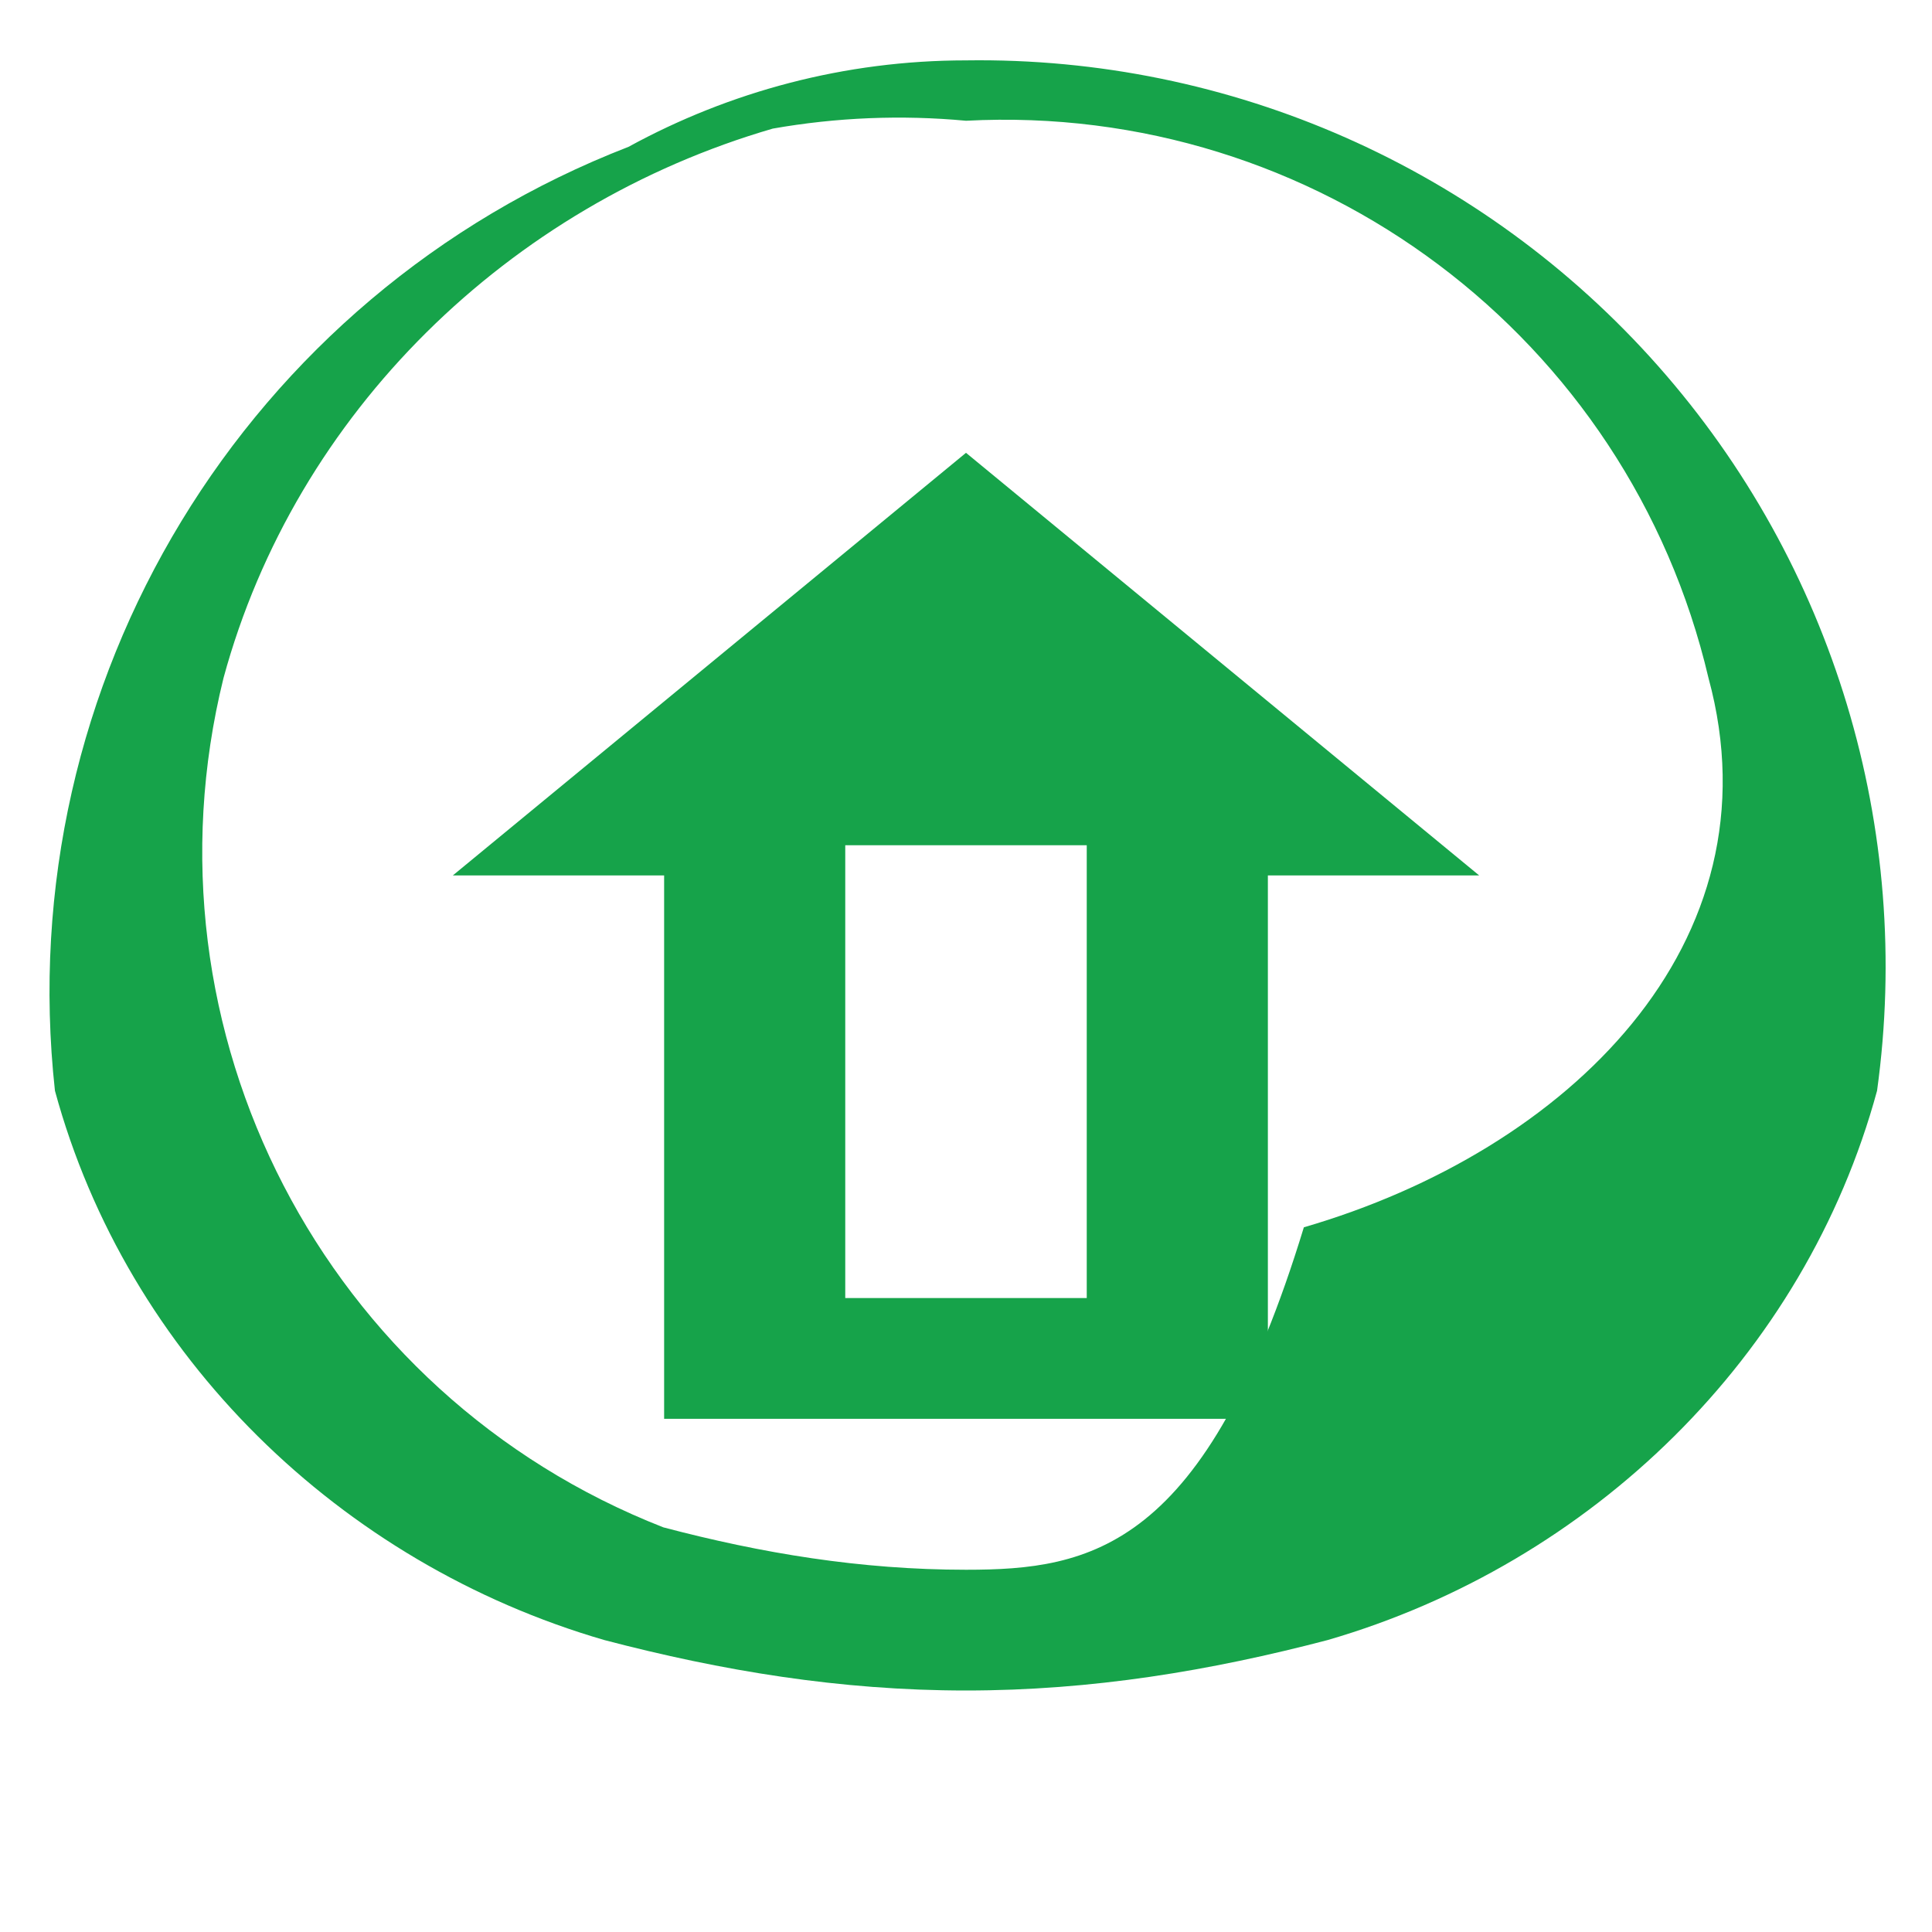
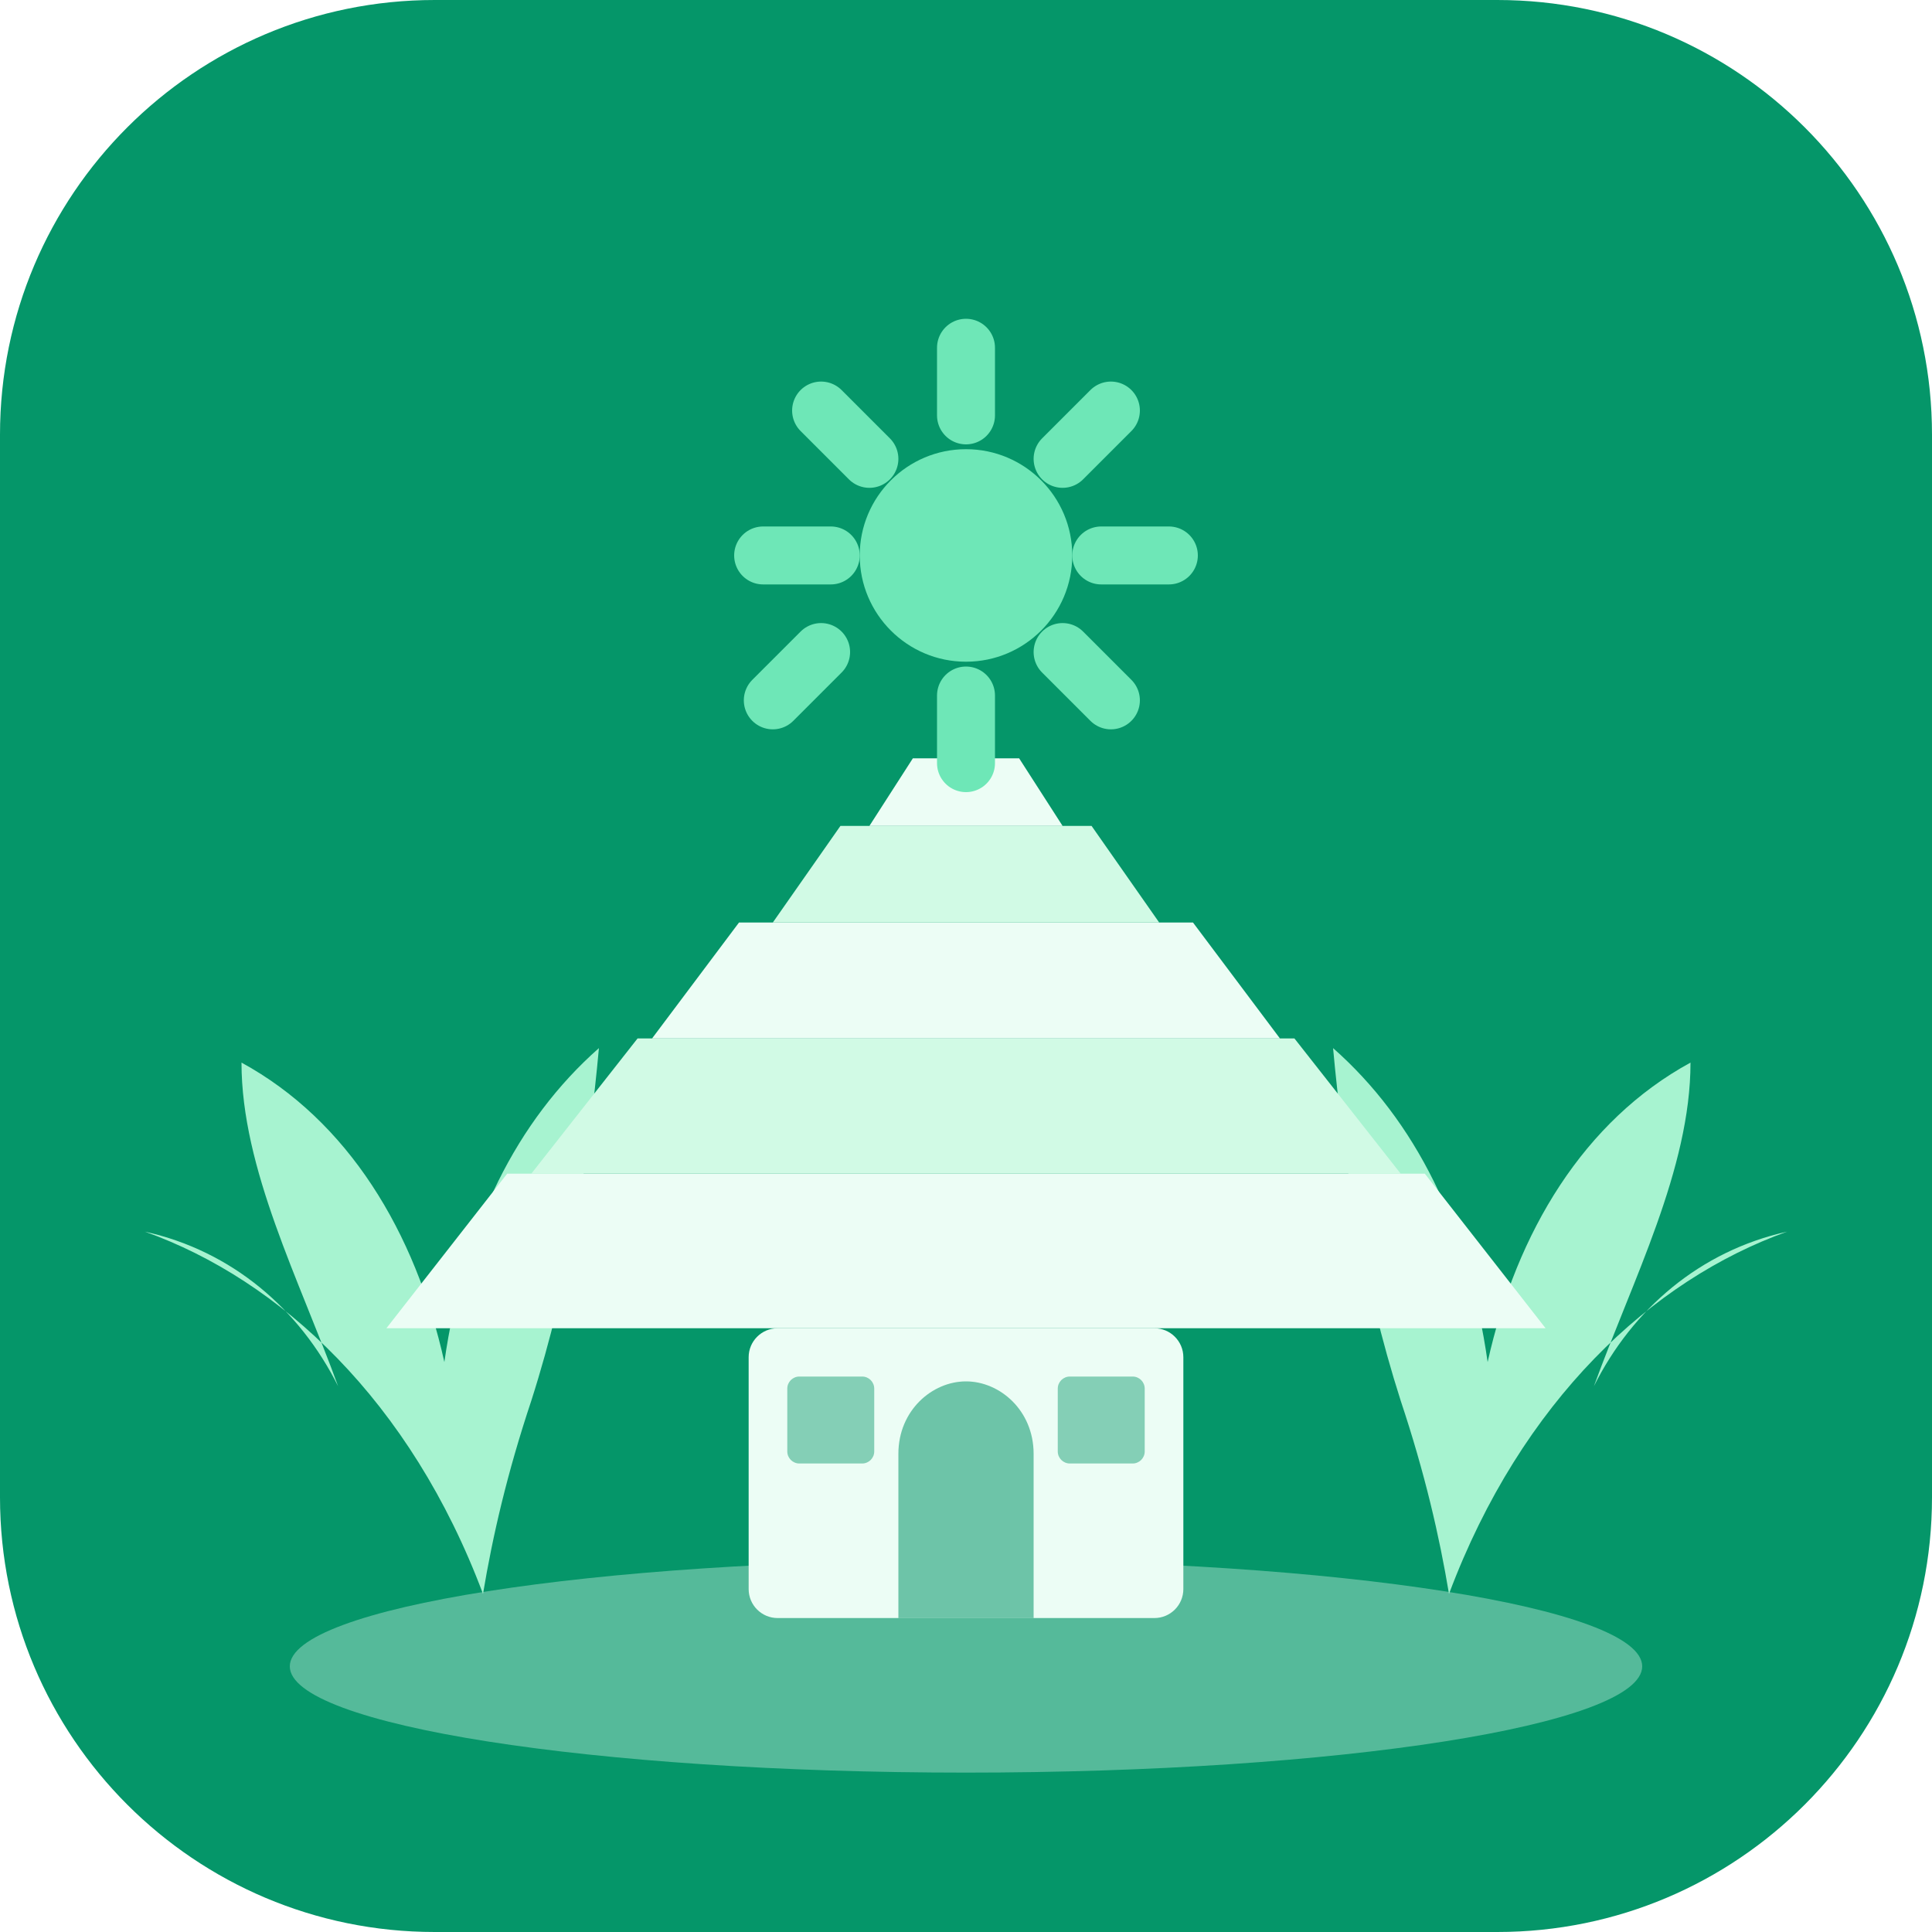
- <svg xmlns="http://www.w3.org/2000/svg" viewBox="0 0 32 32" fill="#16a34a">
-   <path d="M16 1c-2.008 0-3.92.518-5.59 1.432A15.011 15.011 0 0 0 .91 18.066c1.196 4.398 4.73 7.828 9.098 9.098C11.954 27.674 13.914 28 16 28c2.086 0 4.046-.326 5.992-.836 4.368-1.27 7.902-4.7 9.098-9.098A15.01 15.01 0 0 0 16 1zm0 25c-1.748 0-3.388-.274-5.012-.702A12.012 12.012 0 0 1 3.702 11.23C4.898 6.832 8.432 3.4 12.8 2.13A12.01 12.01 0 0 1 16 2a11.983 11.983 0 0 1 12.298 9.23c1.196 4.398-2.336 7.828-6.702 9.098C19.966 25.666 18.066 26 16 26z" />
-   <path d="M16 7.5L7.5 14.5h3.5v9h10v-9h3.5zM18 21.5h-4v-7.5h4z" />
+ <svg xmlns="http://www.w3.org/2000/svg" viewBox="0 0 40 40" fill="none">
+   <rect width="40" height="40" rx="9" fill="#059669" />
+   <ellipse cx="20" cy="34.5" rx="14" ry="2.2" fill="#ecfdf5" opacity="0.35" />
+   <path d="M10 33c-1.5-4-4.2-6.5-7-7.5 1.8 0.4 3.2 1.6 4 3.2C6.2 26.5 5 24.2 5 22c2.2 1.2 3.6 3.5 4.2 6.2 0.4-2.8 1.5-5 3.2-6.5-0.2 2.2-0.6 4.8-1.4 7.3-.5 1.5-0.8 2.8-1 4z" fill="#a7f3d0" />
+   <path d="M30 33c1.5-4 4.2-6.5 7-7.5-1.8 0.4-3.2 1.6-4 3.2C33.8 26.5 35 24.2 35 22c-2.2 1.2-3.6 3.5-4.2 6.2-0.4-2.8-1.5-5-3.2-6.5 0.2 2.2 0.6 4.8 1.4 7.3.5 1.5 0.8 2.8 1 4z" fill="#a7f3d0" />
+   <path d="M8 27.5h24l-2.5-3.2H10.5L8 27.5z" fill="#ecfdf5" />
+   <path d="M11 24.3h18l-2.2-2.8H13.2L11 24.3z" fill="#d1fae5" />
+   <path d="M13.5 21.5h13l-1.8-2.4H15.3L13.5 21.5z" fill="#ecfdf5" />
+   <path d="M16 19.1h8l-1.4-2H17.4L16 19.1z" fill="#d1fae5" />
+   <path d="M18 17.1h4l-0.9-1.4h-2.2L18 17.1z" fill="#ecfdf5" />
+   <circle cx="20" cy="11.5" r="2.2" fill="#6ee7b7" />
+   <path d="M20 7.2v1.4M20 14.4v1.4M15.8 11.5h1.4M22.8 11.5h1.4M17 8.5l1 1M22 13.5l1 1M23 8.5l-1 1M17 13.5l-1 1" stroke="#6ee7b7" stroke-width="1.2" stroke-linecap="round" />
+   <rect x="15.5" y="27.5" width="9" height="6" rx="0.6" fill="#ecfdf5" />
+   <path d="M18.6 33.5v-3.4c0-0.9 0.7-1.5 1.4-1.5s1.4 0.6 1.4 1.5v3.4" fill="#059669" opacity="0.55" />
+   <rect x="16.3" y="28.5" width="1.8" height="1.8" rx="0.25" fill="#059669" opacity="0.45" />
+   <rect x="21.9" y="28.5" width="1.8" height="1.8" rx="0.25" fill="#059669" opacity="0.45" />
</svg>
